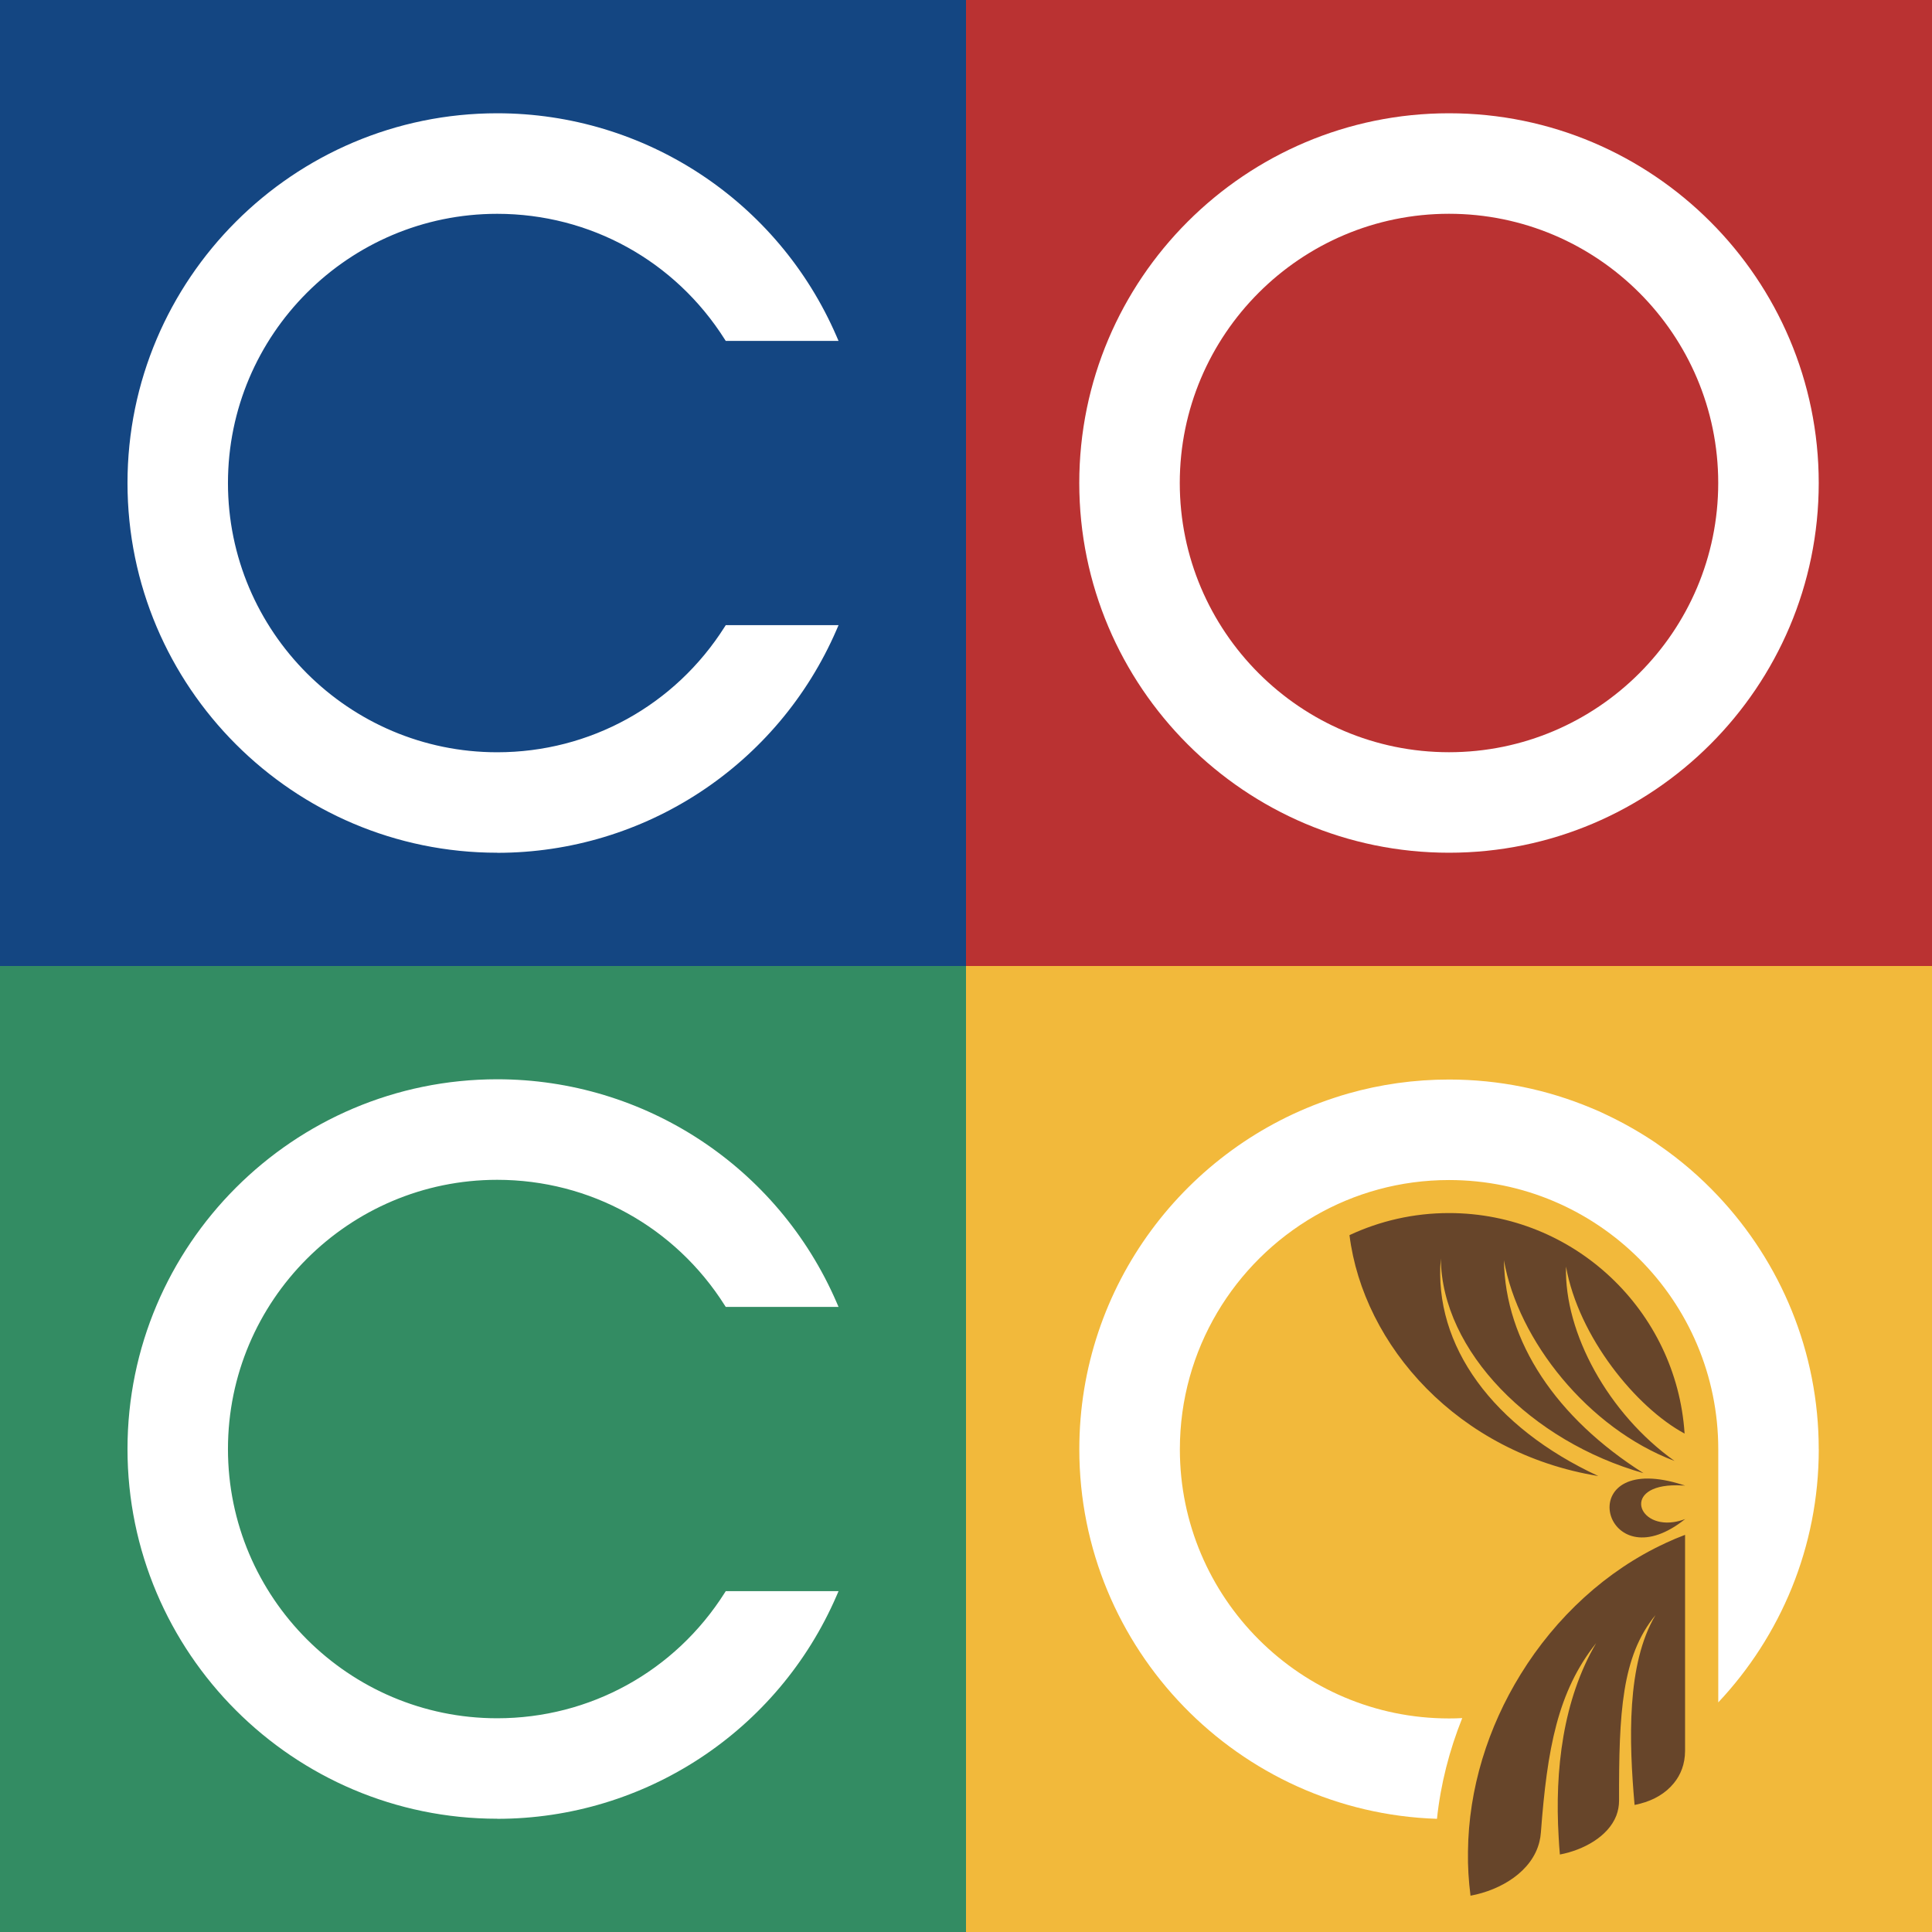
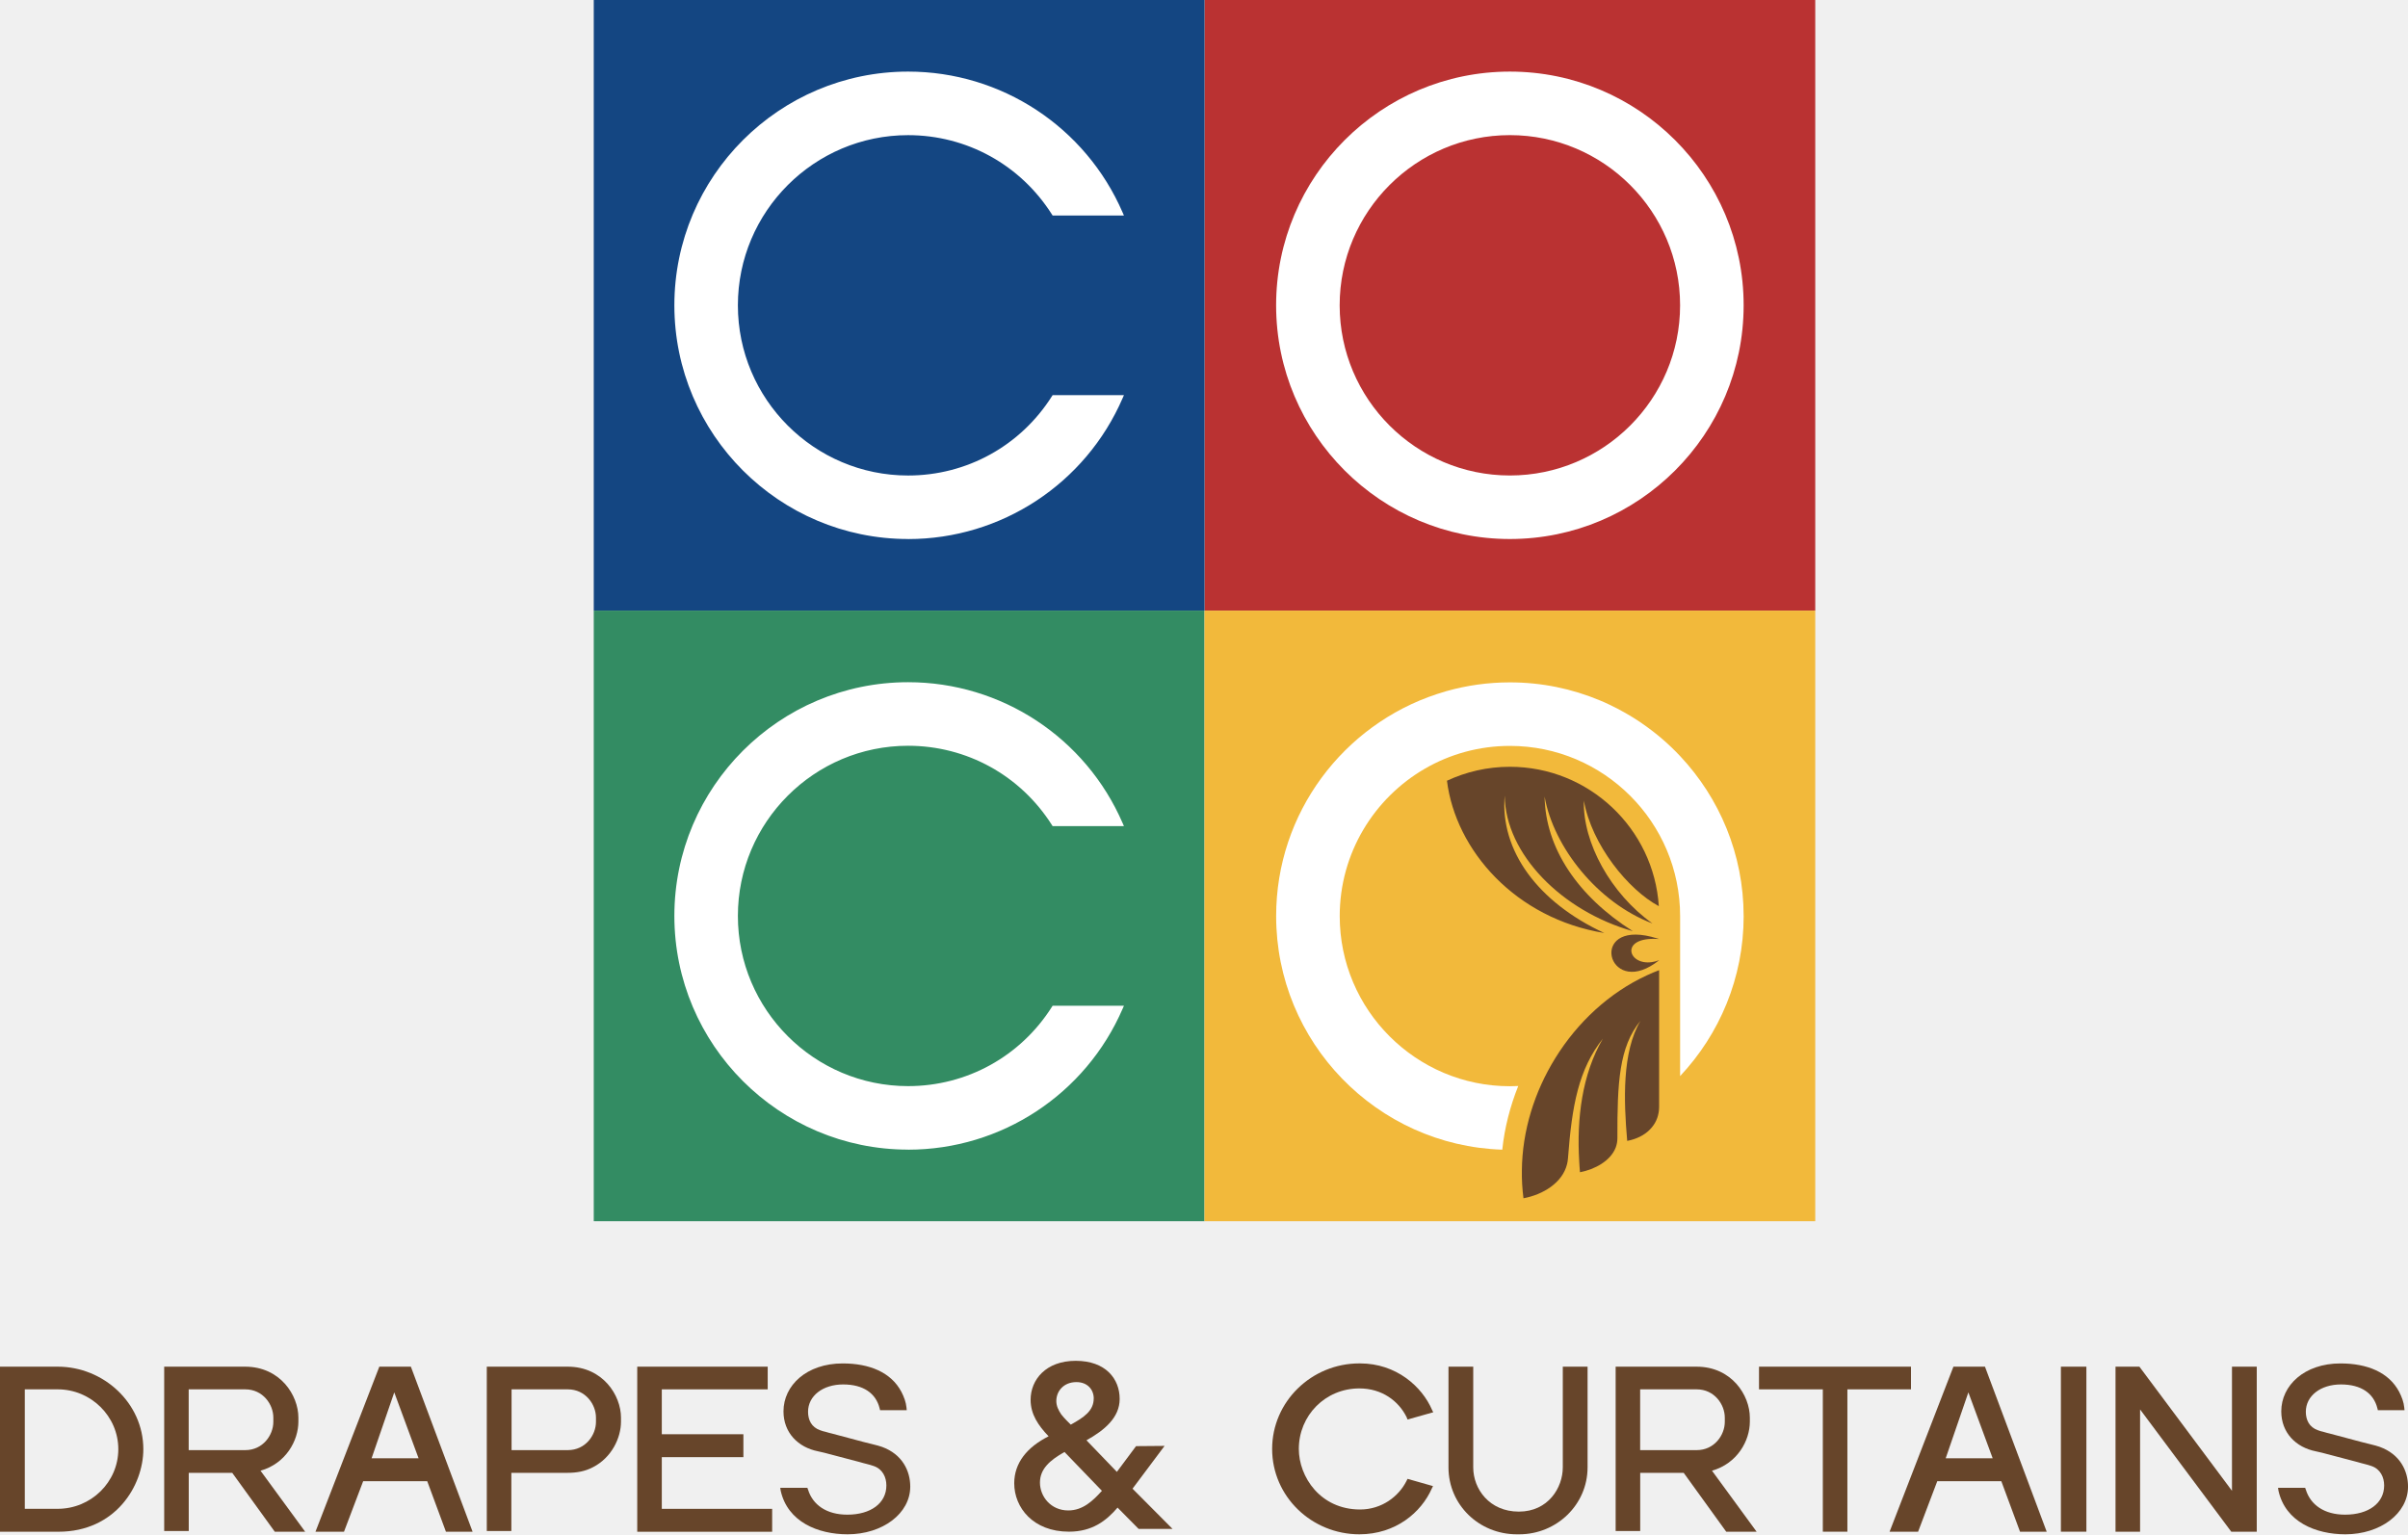
- <svg xmlns="http://www.w3.org/2000/svg" id="Layer_2" data-name="Layer 2" viewBox="217.81 0 448.08 448.08">
+ <svg xmlns="http://www.w3.org/2000/svg" id="Layer_2" data-name="Layer 2" viewBox="0 0 883.33 562.94">
  <defs>
    <style>
      .cls-1 {
        fill: #f2b93b;
      }

      .cls-1, .cls-2, .cls-3, .cls-4, .cls-5 {
        isolation: isolate;
      }

      .cls-2 {
        fill: #ba3232;
      }

      .cls-6, .cls-7 {
        fill: #67452a;
      }

      .cls-3 {
        fill: #fff;
      }

      .cls-4 {
        fill: #338c63;
      }

      .cls-7 {
        fill-rule: evenodd;
      }

      .cls-5 {
        fill: #144682;
      }
    </style>
  </defs>
  <g id="Layer_1-2" data-name="Layer 1">
    <g>
      <g>
        <path class="cls-6" d="M0,501.45h21.19c16.81,0,31.39,13.38,31.39,30.28,0,13.38-10.21,30.28-31.13,30.28H0v-60.55ZM21.19,553.6c12.18,0,22.21-9.78,22.21-21.87s-10.04-21.96-22.21-21.96h-12.09v43.83h12.09Z" />
        <path class="cls-6" d="M60.22,501.45h29.68c12.95,0,19.56,10.55,19.56,18.7v1.46c0,6.95-4.55,15.35-13.89,18.01l16.38,22.39h-11.15l-15.61-21.61h-15.95v21.36h-9.01v-60.3ZM89.98,532.07c6.43,0,10.29-5.49,10.29-10.38v-1.54c0-4.89-3.86-10.38-10.29-10.38h-20.76v22.3h20.76Z" />
        <path class="cls-6" d="M139.14,501.45h11.58l22.64,60.55h-9.78l-6.86-18.53h-23.5l-7.03,18.53h-10.46l23.42-60.55ZM153.55,535.07l-8.92-24.19-8.32,24.19h17.24Z" />
        <path class="cls-6" d="M178.56,501.45h29.68c12.95,0,19.56,10.55,19.56,18.7v1.46c0,6-3.43,13.21-10.29,16.73-2.92,1.54-6,2.06-9.35,2.06h-20.58v21.36h-9.01v-60.3ZM208.33,532.07c6.43,0,10.29-5.49,10.29-10.38v-1.54c0-4.89-3.86-10.38-10.29-10.38h-20.67v22.3h20.67Z" />
        <path class="cls-6" d="M233.76,501.45h47.86v8.32h-38.85v16.47h29.93v8.41h-29.93v18.96h40.48v8.41h-49.49v-60.55Z" />
        <path class="cls-6" d="M296.16,545.88l.26.69c1.72,5.58,6.78,9.18,14.41,9.18,8.58,0,14.32-4.2,14.32-10.72,0-3-1.37-6-4.63-7.12-1.63-.6-3.52-.94-5.15-1.46l-13.04-3.43c-.69-.17-1.46-.34-2.23-.51-7.38-1.46-12.69-6.86-12.69-14.67,0-9.52,8.49-17.58,21.7-17.58,9.86,0,17.75,3.26,21.53,10.38.94,1.8,1.72,3.86,1.89,5.83l.09.94h-9.78l-.17-.69c-1.37-5.49-5.92-8.75-13.38-8.75s-12.87,4.2-12.87,10.03c0,2.92,1.2,5.66,4.46,6.78.6.26,1.37.43,2.06.6.77.26,1.54.43,2.23.6l11.58,3.09c1.8.51,5.15,1.2,6.78,1.8,7.55,2.74,10.38,8.92,10.38,14.58,0,9.86-10.12,17.5-22.99,17.5-10.89,0-21.96-4.55-24.53-15.95l-.17-1.11h9.95Z" />
        <path class="cls-6" d="M409.71,540.04l7.03-9.43,10.46-.09-11.75,15.7,14.67,14.75h-12.44l-7.72-7.81c-4.12,4.8-9.26,8.83-17.84,8.83-13.12,0-20.07-8.83-20.07-17.75,0-7.46,4.72-13.29,12.61-17.24-3.77-3.95-6.6-8.06-6.6-13.38,0-7.38,5.58-14.32,16.55-14.32s16.12,6.6,16.12,13.98c0,6.86-5.58,11.49-12.18,15.18l11.15,11.58ZM390.5,532.75c-5.32,3-9.01,6.18-9.01,11.24s3.95,10.21,10.38,10.21c5.4,0,9.09-3.6,12.35-7.2l-13.72-14.24ZM401.22,513.11c0-3.26-2.32-6-6.35-6-4.72,0-7.38,3.35-7.38,6.95,0,1.8.77,3.35,1.8,4.89.6.77,1.29,1.54,1.97,2.23.51.51,1.03,1.03,1.54,1.54,4.8-2.66,8.41-5.06,8.41-9.61Z" />
        <path class="cls-6" d="M525.67,545.28l-.43.86c-3.86,8.75-13.21,16.81-26.59,16.81-17.5,0-31.99-13.89-31.99-31.31s14.5-31.39,31.99-31.39h.26c13.29,0,22.73,8.49,26.42,17.07l.43.86-9.43,2.66-.34-.86c-2.92-5.92-9.01-10.55-17.33-10.55-12.52,0-22.21,9.95-22.21,22.21,0,10.21,7.89,22.21,22.47,22.21,7.98,0,14.15-4.8,16.98-10.38l.43-.86,9.35,2.66Z" />
        <path class="cls-6" d="M540.43,501.45v36.97c0,7.89,5.92,16.21,16.73,16.21s16.12-8.83,16.12-16.21v-36.97h9.09v36.97c0,13.64-11.32,24.53-25.04,24.53h-.94c-13.81,0-25.04-10.81-25.04-24.53v-36.97h9.09Z" />
        <path class="cls-6" d="M592.66,501.45h29.68c12.95,0,19.56,10.55,19.56,18.7v1.46c0,6.95-4.55,15.35-13.89,18.01l16.38,22.39h-11.15l-15.61-21.61h-15.95v21.36h-9.01v-60.3ZM622.42,532.07c6.43,0,10.29-5.49,10.29-10.38v-1.54c0-4.89-3.86-10.38-10.29-10.38h-20.76v22.3h20.76Z" />
        <path class="cls-6" d="M668.68,509.77h-23.42v-8.32h55.75v8.32h-23.33v52.23h-9.01v-52.23Z" />
        <path class="cls-6" d="M716.57,501.45h11.58l22.64,60.55h-9.78l-6.86-18.53h-23.5l-7.03,18.53h-10.46l23.42-60.55ZM730.98,535.07l-8.92-24.19-8.32,24.19h17.24Z" />
        <path class="cls-6" d="M756,501.45h9.35v60.55h-9.35v-60.55Z" />
        <path class="cls-6" d="M776.05,501.45h8.75l33.96,45.54v-45.54h9.09v60.55h-9.35l-33.45-44.86v44.86h-9.01v-60.55Z" />
        <path class="cls-6" d="M845.59,545.88l.26.69c1.72,5.58,6.78,9.18,14.41,9.18,8.58,0,14.32-4.2,14.32-10.72,0-3-1.37-6-4.63-7.12-1.63-.6-3.52-.94-5.15-1.46l-13.04-3.43c-.69-.17-1.46-.34-2.23-.51-7.38-1.46-12.69-6.86-12.69-14.67,0-9.52,8.49-17.58,21.7-17.58,9.86,0,17.75,3.26,21.53,10.38.94,1.8,1.72,3.86,1.89,5.83l.09.94h-9.78l-.17-.69c-1.37-5.49-5.92-8.75-13.38-8.75s-12.87,4.2-12.87,10.03c0,2.92,1.2,5.66,4.46,6.78.6.26,1.37.43,2.06.6.77.26,1.54.43,2.23.6l11.58,3.09c1.8.51,5.15,1.2,6.78,1.8,7.55,2.74,10.38,8.92,10.38,14.58,0,9.86-10.12,17.5-22.99,17.5-10.89,0-21.96-4.55-24.53-15.95l-.17-1.11h9.95Z" />
      </g>
      <g>
        <g>
          <rect class="cls-2" x="441.85" width="224.04" height="224.04" />
          <path class="cls-3" d="M553.87,197.77c-47.28,0-85.75-38.46-85.75-85.75s38.47-85.75,85.75-85.75,85.75,38.46,85.75,85.75-38.46,85.75-85.75,85.75ZM553.87,49.58c-34.43,0-62.44,28.01-62.44,62.44s28.01,62.44,62.44,62.44,62.44-28.01,62.44-62.44-28.01-62.44-62.44-62.44Z" />
        </g>
        <g>
          <rect class="cls-5" x="217.81" width="224.04" height="224.04" />
          <path class="cls-3" d="M333.13,197.77c-47.28,0-85.75-38.47-85.75-85.75s38.47-85.75,85.75-85.75c34.2,0,65.09,20.3,78.69,51.71l.47,1.09h-26.16l-.23-.36c-11.53-18.23-31.26-29.12-52.78-29.12-34.43,0-62.44,28.01-62.44,62.44s28.01,62.44,62.44,62.44c21.52,0,41.25-10.89,52.78-29.12l.23-.36h26.16l-.47,1.09c-13.61,31.41-44.5,51.71-78.69,51.71Z" />
        </g>
        <g>
          <rect class="cls-4" x="217.81" y="224.04" width="224.04" height="224.04" />
          <path class="cls-3" d="M333.13,421.81c-47.28,0-85.75-38.47-85.75-85.75s38.47-85.75,85.75-85.75c34.19,0,65.08,20.3,78.69,51.71l.47,1.09h-26.16l-.23-.36c-11.53-18.23-31.26-29.12-52.78-29.12-34.43,0-62.44,28.01-62.44,62.44s28.01,62.44,62.44,62.44c21.52,0,41.25-10.89,52.78-29.12l.23-.36h26.16l-.47,1.09c-13.61,31.41-44.5,51.71-78.69,51.71Z" />
        </g>
        <g>
          <rect class="cls-1" x="441.85" y="224.04" width="224.04" height="224.04" />
          <g>
            <path class="cls-3" d="M639.62,336.12c0-22.69-8.87-43.35-23.31-58.71-4.12-4.39-8.7-8.34-13.67-11.77-.25-.17-.48-.35-.73-.52t-.02-.02c-3.7-2.49-7.59-4.71-11.67-6.63-1.11-.54-2.22-1.04-3.35-1.49-10.18-4.26-21.31-6.61-33-6.61-8.09,0-15.93,1.13-23.36,3.24-1.15.33-2.28.67-3.39,1.05-34.23,11.25-58.99,43.51-58.99,81.46,0,46.34,36.95,84.22,82.95,85.71.84-7.99,2.86-15.87,5.86-23.36-1.02.06-2.03.08-3.07.08-34.42,0-62.42-28-62.42-62.42,0-23.11,12.61-43.32,31.3-54.13,9.16-5.29,19.8-8.32,31.13-8.32,34.44,0,62.44,28,62.44,62.44v58.71c14.43-15.35,23.31-36.01,23.31-58.71Z" />
            <path class="cls-7" d="M604.12,357.87c-13.72,6.32-25.47,17.19-33.62,30.42-7.59,12.27-12.09,26.55-12.23,41.15-.06,3.39.15,6.8.59,10.22,7.13-1.32,14.3-5.67,15.98-12.5.17-.69.29-1.4.34-2.15,1.46-19.45,3.89-32.7,12.82-43.93-7.72,13.17-9.62,29.48-8.7,44.93.06,1.38.17,2.74.29,4.1,5.44-1.04,11.19-4.14,13.09-9.03.4-1.07.63-2.22.63-3.45-.04-20.37.59-33.46,8.45-43.05-6.75,11.38-6.15,29.25-4.85,44.03.44-.08.86-.17,1.28-.29,3.2-.82,5.96-2.44,7.82-4.75,1.63-1.97,2.59-4.48,2.61-7.46v-50.14c-1.53.57-3.03,1.21-4.52,1.9ZM608,344.51c.21,0,.42.02.65.04-.21-.08-.42-.13-.61-.19-24.92-7.94-19.32,19.82-2.59,10.14,1.02-.57,2.09-1.32,3.2-2.2-.94.36-1.84.59-2.68.71-8.89,1.3-11.88-9.3,2.03-8.49ZM606.14,338.8c-15.3-10.91-25.57-29.65-25.13-45.04,2.89,16.27,16.27,32.7,27.5,38.72-1.86-28.52-25.66-51.14-54.64-51.14-8.24,0-16.06,1.84-23.08,5.12,3.2,25.61,25.18,50.56,57.71,55.87-24.4-11.31-38.27-30.23-36.53-50.46.23,21.54,21.06,42.45,47.01,49.79-20.2-12.78-32.08-30.48-32.37-49.37,3.28,18.59,19.53,38.97,39.52,46.52Z" />
          </g>
        </g>
      </g>
    </g>
  </g>
</svg>
